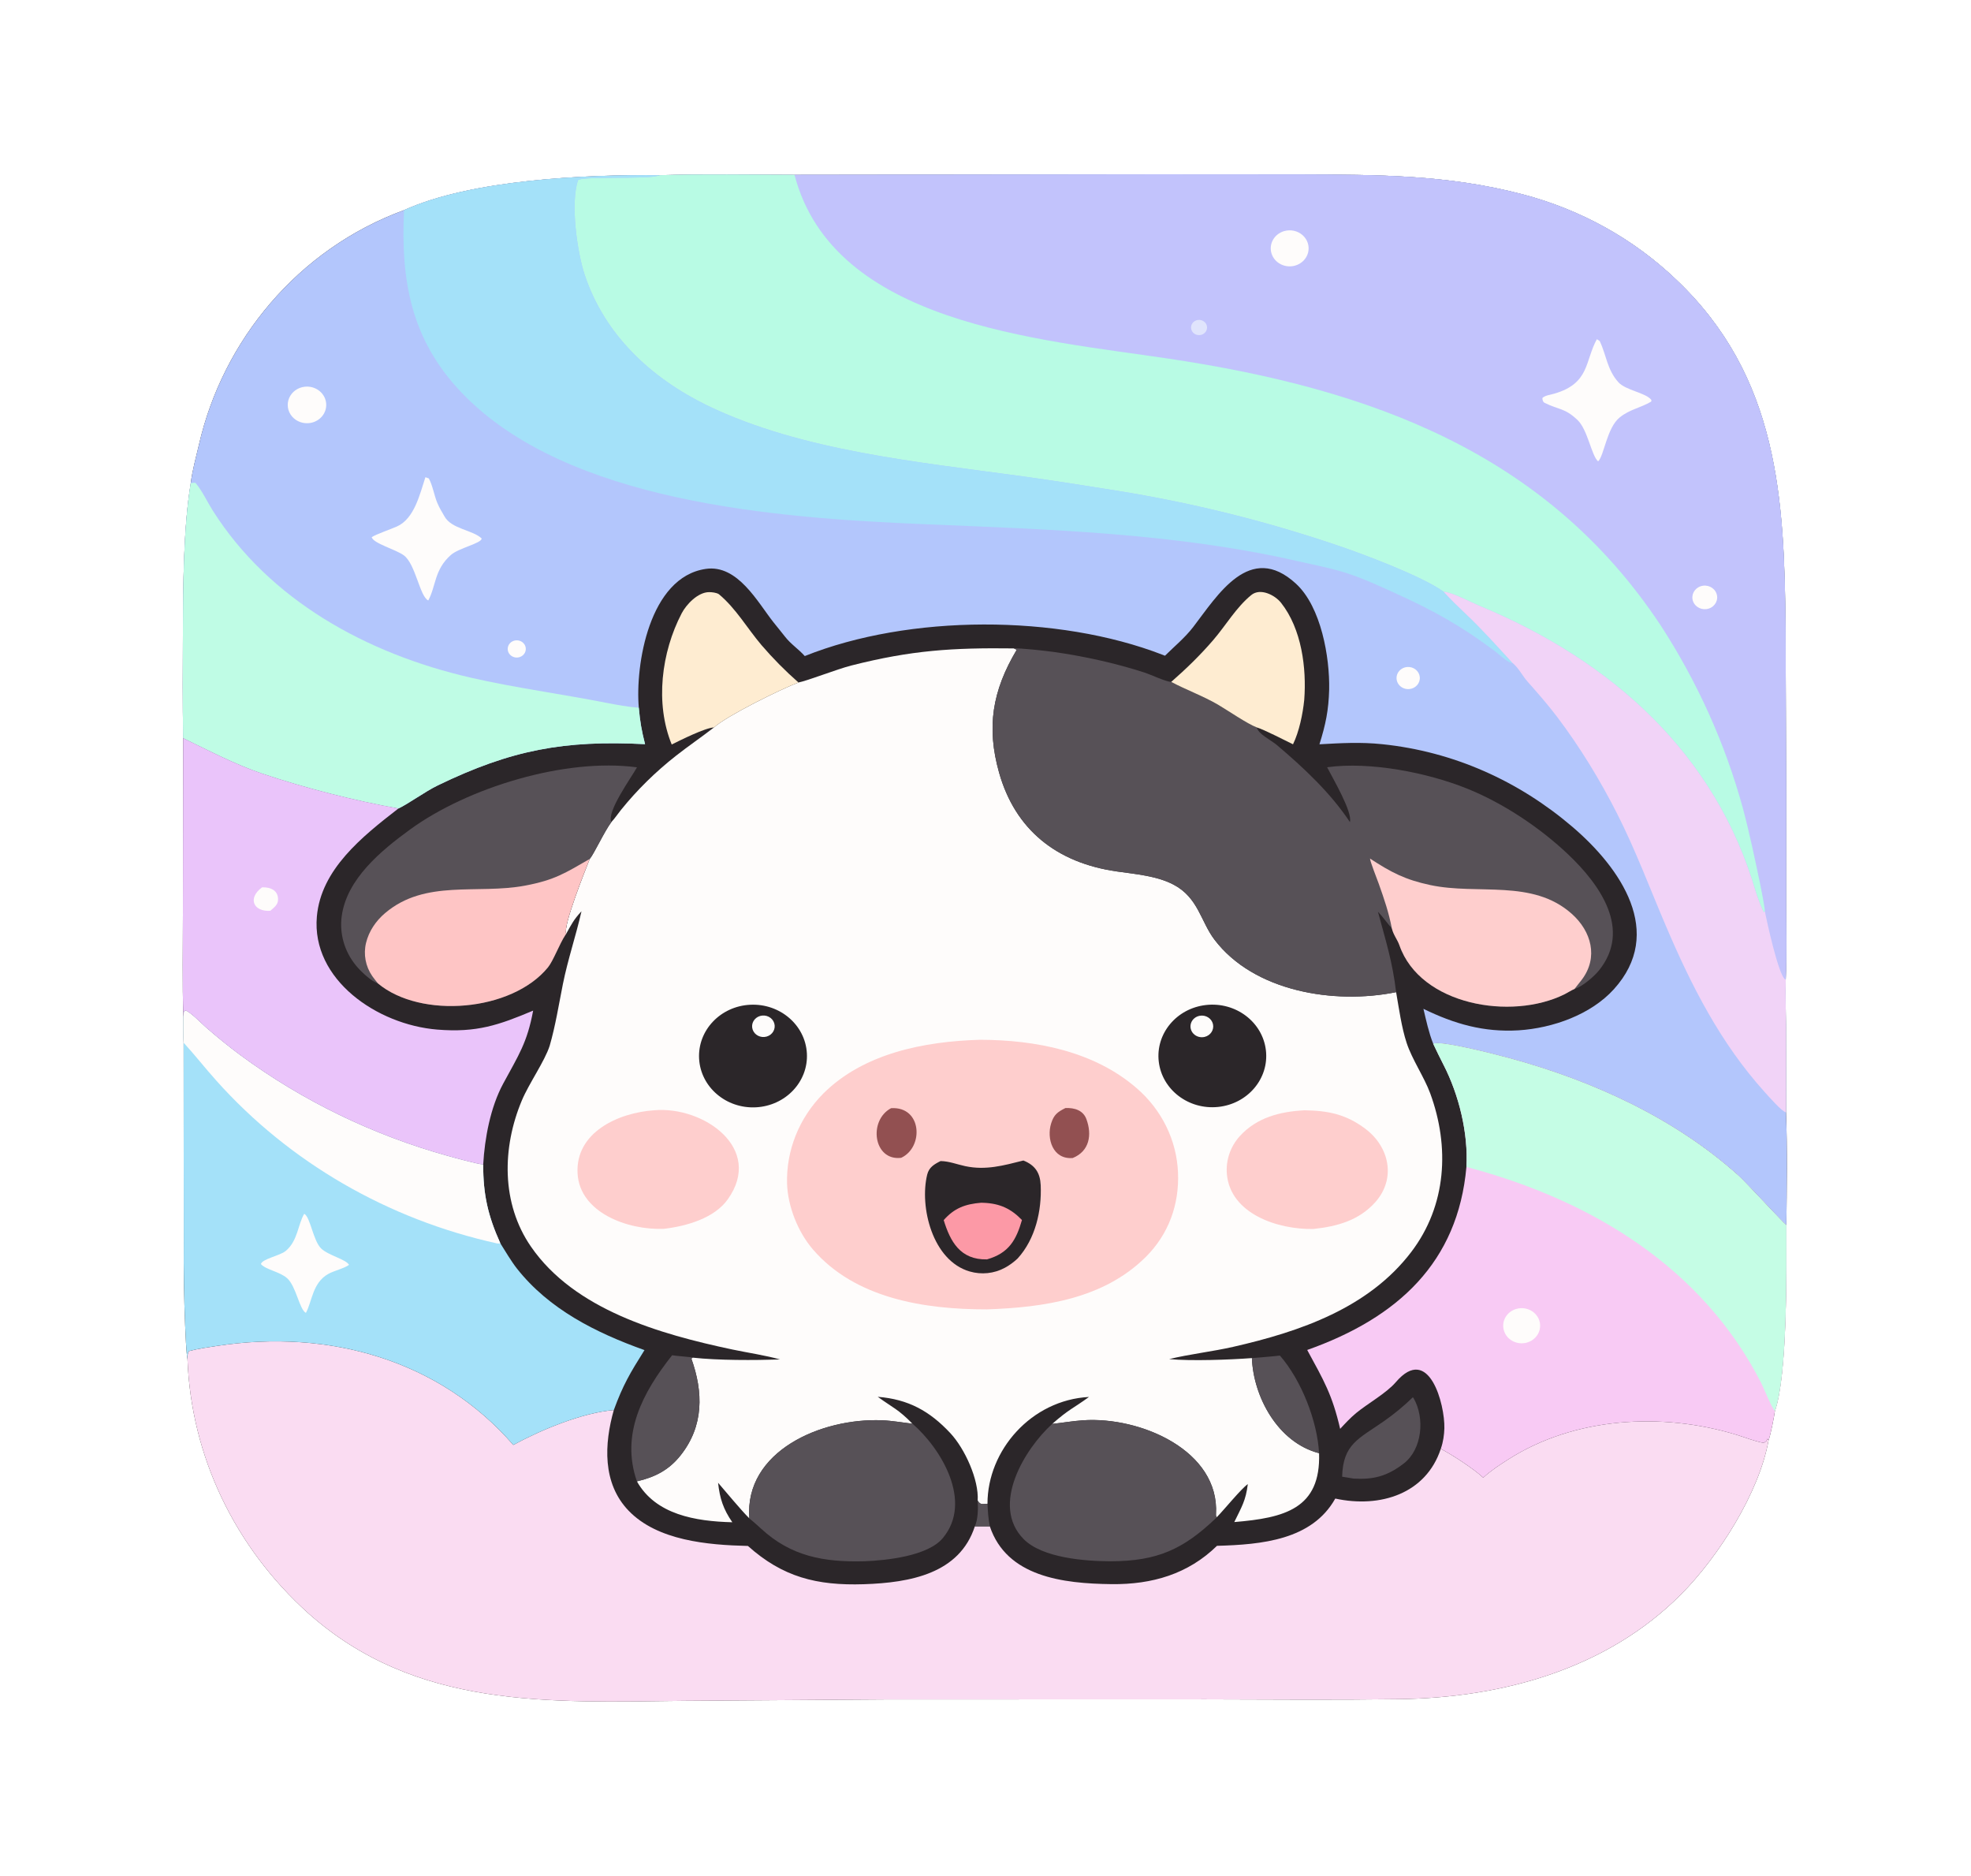
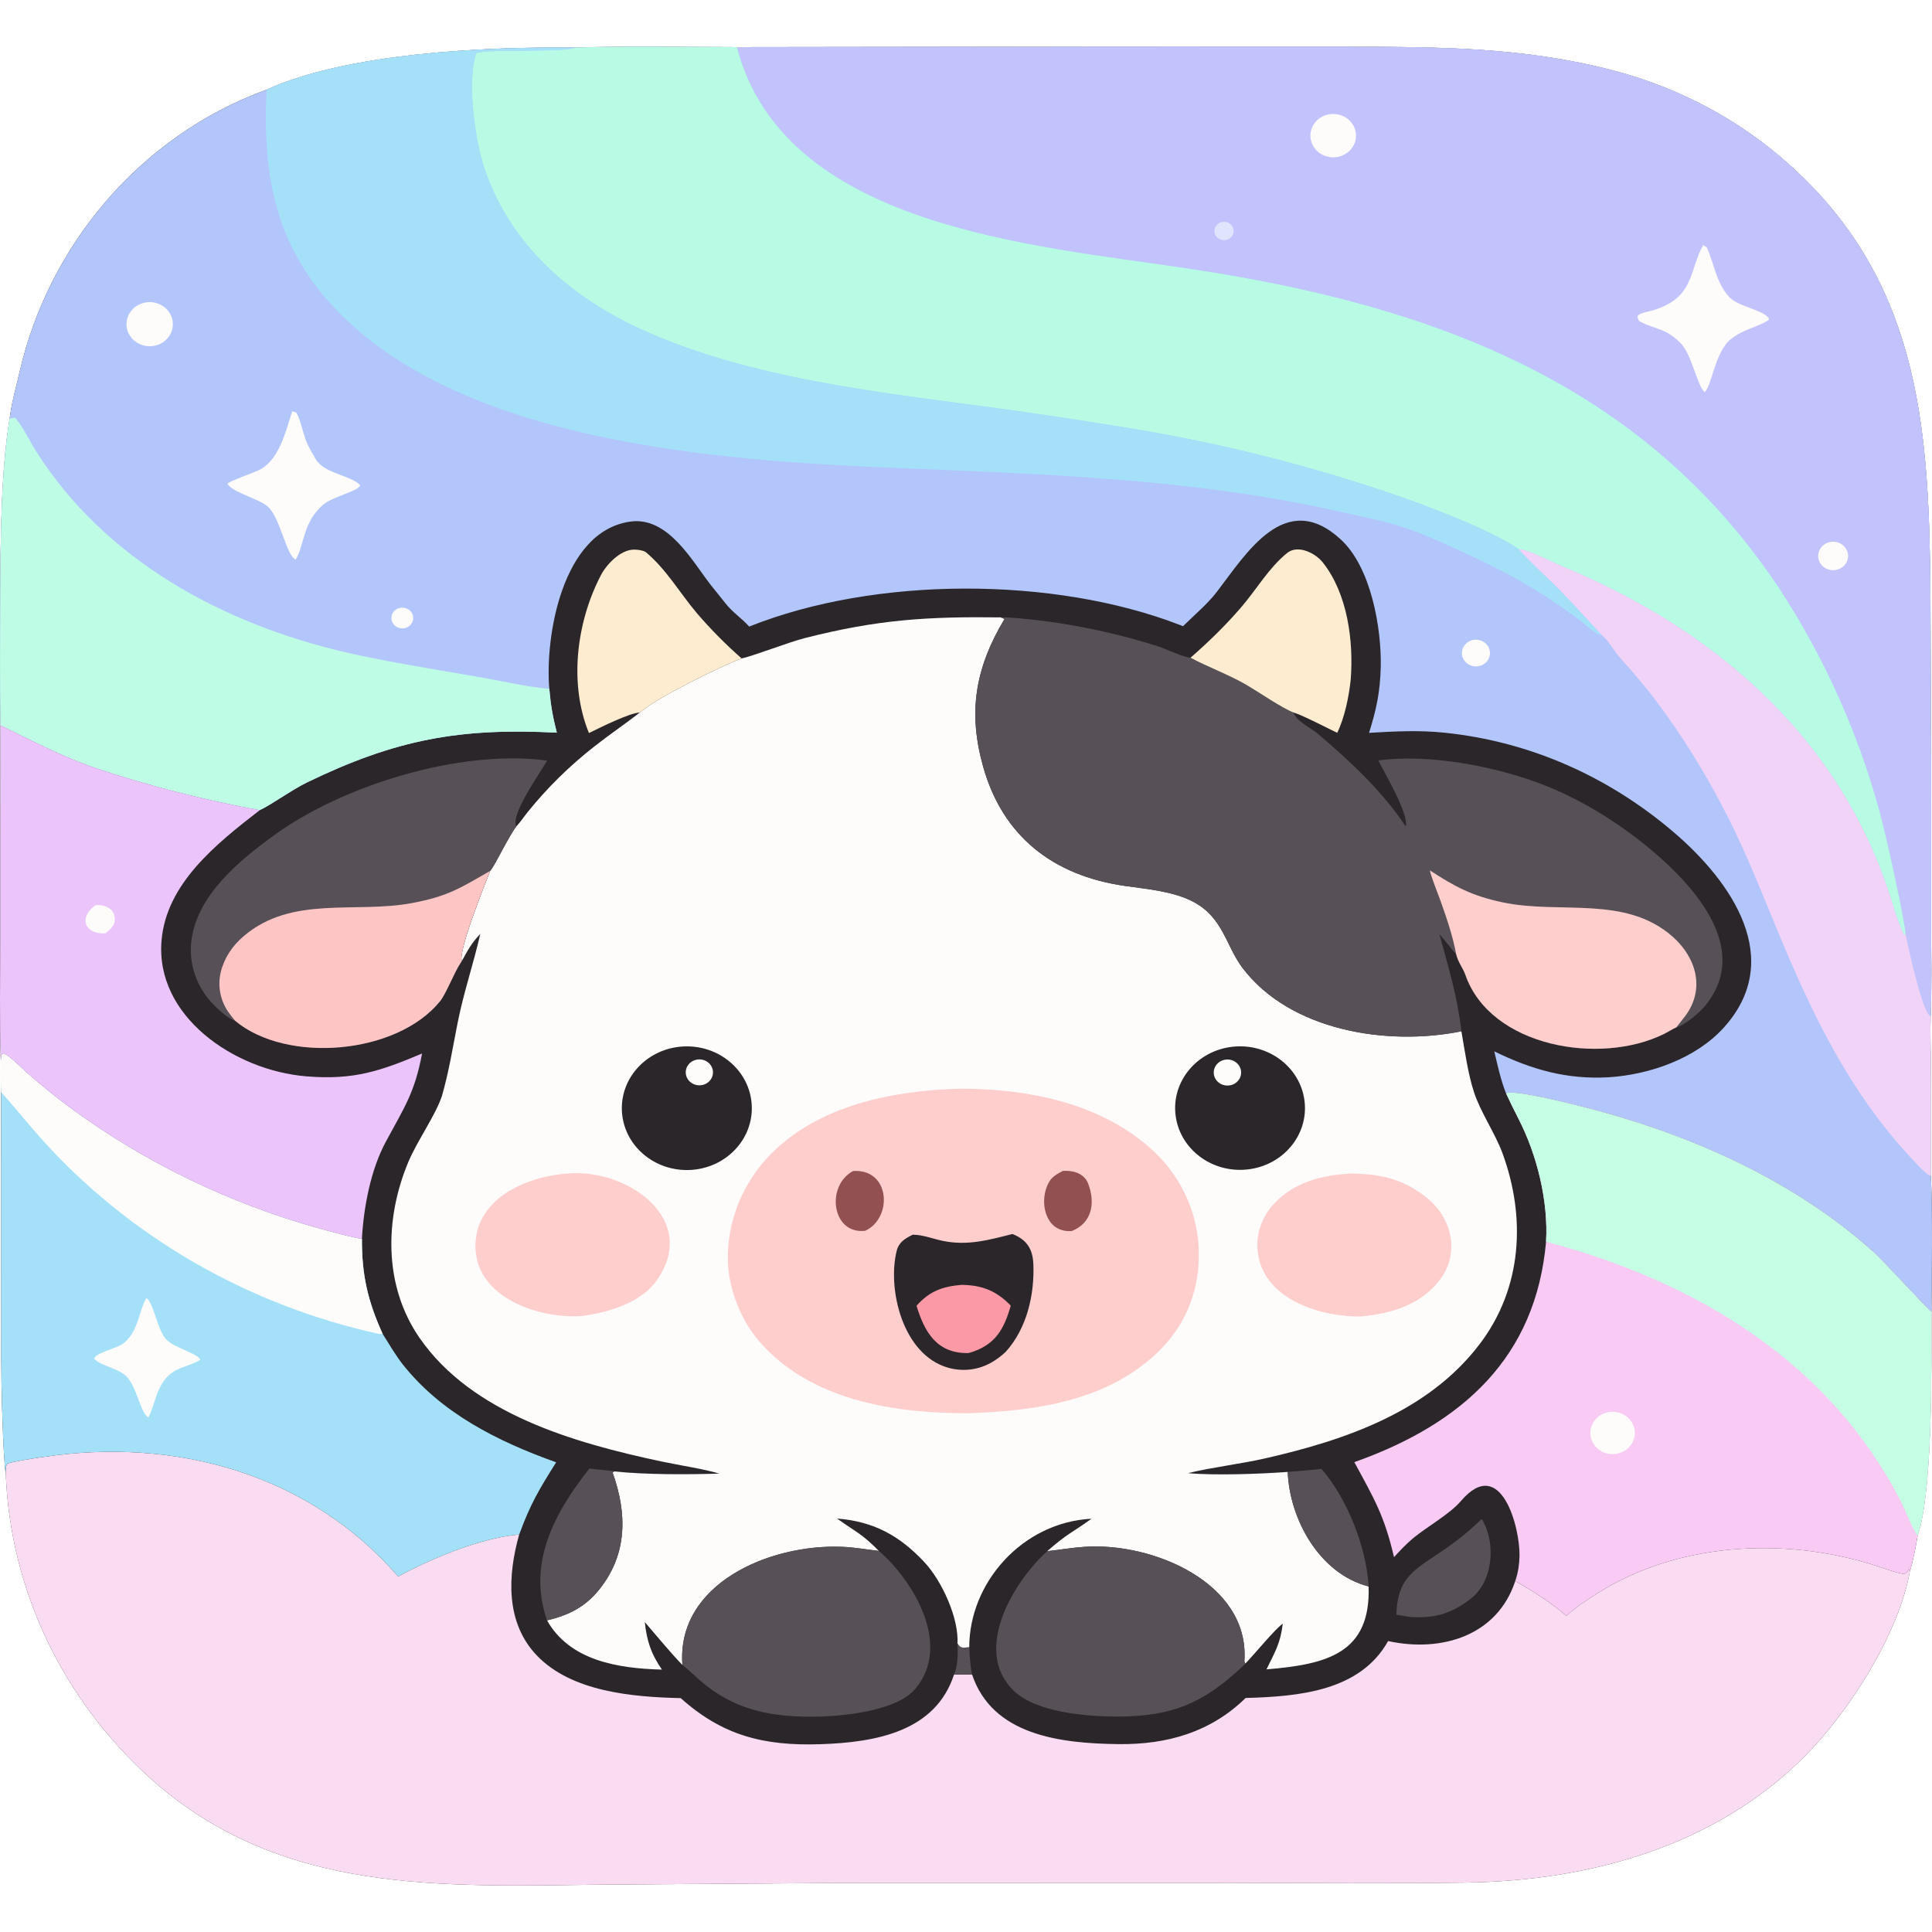
- <svg xmlns="http://www.w3.org/2000/svg" width="1294" height="1231" viewBox="0 0 1294 1231" fill="none">
+ <svg xmlns="http://www.w3.org/2000/svg" width="1053.153" height="1053.153" viewBox="119.955 89.065 1053.153 1053.153" fill="none">
  <path d="M521.613 114.758L759.751 114.43L853.238 114.494C904.164 114.713 949.972 114.558 999.495 127.52C1037.65 137.492 1072.4 156.76 1100.32 183.418C1168.01 247.445 1171.42 327.826 1172.26 412.626L1172.65 518.63L1172.62 593.148C1172.66 609.201 1173.07 627.119 1172.37 643.065C1172.07 652.382 1172.47 662.642 1172.5 672.073L1172.55 730.095C1173.46 752.857 1173.04 781.132 1172.79 804.159C1172.73 831.628 1173.7 902.104 1165.26 926.159C1164.71 930.198 1162.49 941.625 1161.09 945.382C1155.02 979.655 1128.23 1021.88 1103.44 1046.72C1055.16 1095.11 987.244 1114.37 918.664 1115.29C876.426 1115.86 834.181 1115.54 791.899 1115.41L581.52 1115.47L449.799 1116.38C360.393 1117.4 272.954 1121.86 202.33 1058.85C153.935 1015.36 125.474 955.504 123.097 892.217C122.286 888.273 121.735 874.238 121.556 869.857C120.811 851.77 120.504 833.666 120.636 815.568L120.554 684.413C120.259 679.25 120.416 672.668 120.383 667.397C119.631 645.506 120.101 621.144 120.089 599.103L120.226 484.485C119.87 461.513 119.983 437.403 120.092 414.407C120.233 384.614 120.394 346.454 125.237 317.165C126.332 308.289 128.637 300.54 130.615 291.908C146.245 223.686 195.381 163.553 265.259 137.936C309.423 117.869 384.394 114.521 433.199 114.999C461.415 114.148 493.137 114.716 521.613 114.758Z" fill="#2B2629" />
  <path d="M521.613 114.758L759.751 114.43L853.238 114.494C904.164 114.713 949.972 114.558 999.495 127.52C1037.65 137.492 1072.4 156.76 1100.32 183.418C1168.01 247.445 1171.42 327.826 1172.26 412.626L1172.65 518.63L1172.62 593.148C1172.66 609.201 1173.07 627.119 1172.37 643.065C1172.07 652.382 1172.47 662.642 1172.5 672.073L1172.55 730.095C1173.46 752.857 1173.04 781.132 1172.79 804.159C1171.4 803.432 1146.23 776.053 1141.6 771.888C1099.59 734.08 1046.01 709.508 990.959 694.559C980.18 691.632 945.22 682.712 940.93 685.104C938.024 677.843 936.305 669.771 934.511 662.179C954.786 672.073 974.019 677.633 996.93 676.287C1019.47 674.862 1044.41 665.96 1059.48 649.371C1093.23 612.194 1064.13 569.875 1032.24 542.65C997.081 512.644 954.388 493.321 907.399 488.47C893.119 486.996 880.438 487.752 866.241 488.542C870.316 475.558 872.262 466.248 872.622 452.552C873.052 431.52 867.403 398.391 850.843 383.14C820.54 355.237 799.254 390.913 783.363 411.563C777.992 418.55 770.871 424.413 764.831 430.406L763.201 429.768C694.451 403.143 596.969 403.156 528.354 430.623C524.409 426.18 519.09 422.708 515.367 417.881C512.934 414.726 510.115 411.387 507.682 408.295C497.377 395.201 484.243 370.391 463.402 373.407C426.178 378.792 416.964 436.572 419.388 464.533C420.192 473.701 421.215 479.505 423.487 488.45C370.376 485.733 335.67 492.164 287.358 515.542C279.254 519.463 267.358 528.067 261.579 530.664C232.073 525.319 200.66 517.349 172.242 507.79C154.495 501.82 136.966 492.58 120.226 484.485C119.87 461.513 119.983 437.403 120.092 414.407C120.233 384.614 120.394 346.454 125.237 317.165C126.332 308.289 128.637 300.54 130.615 291.908C146.245 223.686 195.381 163.553 265.259 137.936C309.423 117.869 384.394 114.521 433.199 114.999C461.415 114.148 493.137 114.716 521.613 114.758Z" fill="#B3C6FC" />
  <path d="M521.613 114.758L759.751 114.43L853.238 114.494C904.164 114.713 949.972 114.558 999.495 127.52C1037.65 137.492 1072.4 156.76 1100.32 183.418C1168.01 247.445 1171.42 327.827 1172.26 412.626L1172.65 518.63L1172.62 593.149C1172.66 609.201 1173.07 627.119 1172.37 643.065C1172.21 642.969 1172.04 642.879 1171.89 642.765C1167.63 639.675 1159.95 604.903 1158.68 598.079C1158.52 595.005 1156.51 584.709 1155.78 581.214C1152.31 564.527 1148.62 546.85 1144.22 530.423C1132.63 488.159 1114.47 447.778 1090.35 410.609C1015.53 297.502 900.625 255.377 767.674 235.469C681.404 222.55 547.217 212.614 521.613 114.758Z" fill="#C2C3FC" />
  <path d="M1048.37 222.64C1049 223.05 1049.63 223.46 1050.26 223.869C1054.62 233.105 1055.06 242.552 1062.44 250.832C1067.28 256.269 1080.46 257.698 1084.17 262.523C1084.14 262.871 1084.12 263.219 1084.09 263.567C1076.94 267.812 1069.99 268.641 1063.39 273.966C1054.89 280.822 1053.15 299.046 1049.21 302.843C1044.82 299.157 1042.4 281.972 1035.58 275.589C1027.06 267.613 1023.56 269.14 1014.07 264.417C1012.92 263.843 1012.64 262.464 1012.6 261.271C1014.07 259.599 1018.05 259.083 1020.47 258.382C1043.77 251.611 1040.46 237.002 1048.37 222.64Z" fill="#FEFCFB" />
  <path d="M842.989 151.721C847.26 150.448 851.923 151.46 855.196 154.371C858.469 157.282 859.84 161.641 858.791 165.783C857.736 169.925 854.432 173.209 850.123 174.381C843.577 176.163 836.747 172.607 834.788 166.403C832.836 160.199 836.494 153.655 842.989 151.721Z" fill="#FEFCFB" />
  <path d="M1116.48 384.826C1120.74 383.38 1125.43 385.515 1126.91 389.581C1128.4 393.647 1126.11 398.086 1121.82 399.466C1117.59 400.829 1112.99 398.688 1111.52 394.669C1110.05 390.65 1112.27 386.256 1116.48 384.826Z" fill="#FEFCFB" />
  <path d="M785.631 210.199C788.373 209.383 791.299 210.814 792.196 213.413C793.093 216.01 791.627 218.811 788.91 219.7C787.116 220.287 785.132 219.909 783.71 218.713C782.295 217.516 781.663 215.686 782.061 213.923C782.459 212.16 783.824 210.737 785.631 210.199Z" fill="#E0E4FC" />
  <path d="M433.199 114.999C461.415 114.148 493.137 114.716 521.613 114.758C547.217 212.614 681.403 222.55 767.674 235.469C900.625 255.377 1015.53 297.502 1090.35 410.609C1114.47 447.778 1132.63 488.159 1144.22 530.423C1148.62 546.85 1152.31 564.527 1155.78 581.214C1156.51 584.709 1158.52 595.005 1158.68 598.078L1158.09 598.874C1157.16 598.251 1153.08 586.702 1152.62 585.119C1126.44 495.397 1059.13 433.968 970.885 397.468C965.755 395.346 952.916 388.519 947.823 388.469C933.999 378.299 893.915 363.274 876.552 357.491C829.91 341.755 781.922 329.901 733.126 322.065C713.008 318.801 691.216 315.416 671.003 312.621C602.938 303.208 526.732 296.137 464.71 266.344C427.007 248.01 396.888 219.568 383.858 180.39C379.036 165.894 374.31 133.78 379.46 118.384C380.439 115.457 426.045 117.839 431.975 115.287C432.383 115.191 432.791 115.095 433.199 114.999Z" fill="#B8FBE4" />
  <path d="M265.259 137.936C309.423 117.869 384.394 114.521 433.199 114.999C432.791 115.096 432.383 115.191 431.975 115.287C426.045 117.839 380.439 115.457 379.46 118.384C374.31 133.78 379.037 165.894 383.858 180.39C396.888 219.568 427.007 248.01 464.71 266.344C526.732 296.137 602.938 303.208 671.003 312.621C691.216 315.416 713.008 318.801 733.126 322.065C781.922 329.901 829.91 341.755 876.552 357.491C893.915 363.274 933.999 378.299 947.823 388.469C952.373 393.5 957.371 398.292 962.324 402.972C973.154 413.215 982.897 424.167 992.924 435.088C990.769 435.791 983.661 429.073 981.734 427.627C959.929 411.272 941.872 401.106 916.889 389.761C906.204 384.908 894.951 379.628 883.736 376.059C873.343 372.751 862.399 370.723 851.753 368.284C771.674 349.933 688.385 347.465 606.439 344.051C510.106 340.037 372.086 329.924 303.116 257.779C269.575 222.694 263.06 183.73 265.259 137.936Z" fill="#A4E1F9" />
  <path d="M125.237 317.165C125.941 317.077 128.055 316.597 128.468 317.09C132.931 322.45 135.903 329.161 139.677 335.122C176.814 393.765 240.365 429.025 309.061 444.805C338.02 451.457 369.211 455.607 398.477 461.399C404.556 462.602 413.281 464.131 419.388 464.533C420.192 473.701 421.215 479.505 423.487 488.45C370.376 485.733 335.67 492.164 287.358 515.542C279.254 519.463 267.358 528.067 261.579 530.664C232.073 525.319 200.66 517.349 172.242 507.79C154.495 501.82 136.966 492.58 120.226 484.485C119.87 461.513 119.983 437.403 120.092 414.407C120.233 384.614 120.394 346.454 125.237 317.165Z" fill="#BFFCE5" />
  <path d="M947.823 388.469C952.916 388.519 965.755 395.346 970.885 397.468C1059.13 433.968 1126.44 495.397 1152.62 585.119C1153.08 586.702 1157.16 598.251 1158.09 598.874L1158.68 598.078C1159.95 604.903 1167.63 639.675 1171.89 642.765C1172.04 642.879 1172.21 642.969 1172.37 643.065C1172.07 652.382 1172.47 662.642 1172.5 672.073L1172.55 730.095C1170.03 729.872 1160.97 719.474 1158.67 716.937C1129.39 684.533 1110.33 646.822 1093.59 607.542C1083.14 583.038 1073.78 557.947 1061.66 534.059C1050.43 511.951 1037.49 490.701 1022.43 470.731C1016.44 462.781 1009.35 454.7 1002.72 447.224C999.495 443.58 996.999 438.343 992.924 435.088C982.897 424.167 973.154 413.215 962.324 402.972C957.371 398.292 952.373 393.5 947.823 388.469Z" fill="#F1D3F7" />
  <path d="M279.291 313.226C279.562 313.298 281.496 314.006 281.512 314.034C283.934 318.236 285.152 325.496 287.054 329.99C288.813 334.148 290.08 335.799 291.849 339.008C296.404 347.276 310.64 347.911 316.248 353.486C315.929 356.712 301.202 359.661 295.975 364.3C285.025 374.02 286.338 384.608 281.158 394.135C275.537 391.492 272.832 370.113 265.065 364.475C259.708 360.586 245.197 356.729 244.018 352.622C246.455 350.835 256.455 347.415 260.557 345.585C272.07 340.446 275.607 324.397 279.291 313.226Z" fill="#FEFCFB" />
  <path d="M199.954 253.852C206.756 253.034 213.003 257.522 214.035 263.97C215.067 270.417 210.509 276.472 203.76 277.618C199.239 278.385 194.637 276.759 191.738 273.372C188.839 269.983 188.099 265.366 189.807 261.311C191.513 257.256 195.398 254.4 199.954 253.852Z" fill="#FEFCFB" />
  <path d="M923.94 437.799C928.104 437.509 931.737 440.443 932.116 444.393C932.495 448.344 929.475 451.855 925.33 452.285C922.582 452.57 919.89 451.423 918.279 449.283C916.674 447.144 916.402 444.345 917.577 441.964C918.753 439.584 921.185 437.991 923.94 437.799Z" fill="#FEFCFB" />
  <path d="M337.701 420.492C340.755 419.699 343.927 421.323 344.914 424.185C345.9 427.048 344.355 430.144 341.399 431.225C339.35 431.975 337.034 431.589 335.374 430.222C333.714 428.856 332.982 426.73 333.468 424.693C333.956 422.657 335.583 421.042 337.701 420.492Z" fill="#FEFCFB" />
  <path d="M524.207 447.972C529.875 446.926 549.554 439.21 558.786 436.86C598.447 426.765 625.492 425.107 665.538 425.607L667.522 426.467C651.379 453.479 647.562 477.491 655.922 507.141C666.461 544.499 693.528 566.341 733.309 572.011C745.554 573.756 759.486 574.905 770.41 580.629C786.73 589.205 788.196 604.711 797.314 616.744C823.15 650.837 875.876 659.487 916.579 651.234C918.437 661.891 920.143 674.393 923.491 684.563C927.068 695.431 935.022 706.941 938.952 717.629C951.823 752.647 949.845 791.218 926.429 821.891C898.559 858.406 853.945 873.956 809.559 884.054C796.107 887.113 780.305 888.953 767.561 892.09C782.074 893.449 807.41 892.511 821.911 891.423C822.846 916.632 838.8 946.818 866.001 953.851C867.195 990.378 843.204 996.329 810.336 999.051C815.169 989.074 817.867 985.046 819.213 974.143C814.936 977.064 803.872 990.739 798.792 995.914C798.35 994.892 798.255 995.012 798.312 993.99C800.82 952.144 748.732 929.718 711.144 932.248C703.998 932.735 697.73 933.889 690.793 934.622C702.02 924.771 704.447 924.572 714.948 916.933C677.151 918.91 648.276 951.921 648.302 987.03C644.7 987.198 643.714 987.908 641.869 984.962C642.729 971.336 633.46 950.887 623.876 940.645C610.368 926.207 596.383 918.441 576.256 916.837C586.419 924.194 589.608 924.885 599.035 934.484C592.183 933.739 586.055 932.531 579.047 932.248C539.228 930.637 488.649 952.474 491.942 996.617C486.119 990.811 477.093 979.763 471.437 973.259C472.53 983.538 474.871 990.618 480.784 999.184C456.569 998.553 430.468 994.219 418.146 972.34C430.254 969.497 439.207 964.832 446.784 955.305C462.185 935.945 461.746 913.747 453.897 891.76L454.775 891.129C471.684 892.98 495.198 892.878 512.079 892.331C503.524 889.794 490.195 887.775 480.909 885.809C432.777 875.621 377.119 859.62 348.591 818.272C328.97 789.836 329.617 753.266 342.591 722.341C347.299 711.119 357.578 696.645 360.872 686.433C364.703 673.203 366.837 659.499 369.538 645.992C372.76 629.878 378.165 614.057 381.755 598.146C376.707 603.539 375.284 606.508 371.7 612.951C369.437 607.926 384.314 570.967 387.141 563.803C389.932 560.618 396.681 545.854 401.372 539.587C403.622 537.224 405.552 534.255 407.628 531.693C418.279 518.474 430.353 506.629 443.854 496.024C452.022 489.609 460.531 483.826 468.737 477.48C477.119 469.868 512.622 452.317 524.207 447.972Z" fill="#FEFCFB" />
  <path d="M643.392 682.49C680.02 682.586 718.132 690.009 746.034 714.076C762.664 728.34 772.527 748.385 773.386 769.663C774.29 790.521 767.264 810.224 751.967 825.299C724.368 852.498 685.498 858.16 647.948 859.446C606.636 859.506 561.29 852.203 533.662 820.064C523.806 808.595 517.235 791.813 516.724 777.045C516.092 755.118 524.612 733.839 540.419 717.875C566.829 691.452 606.577 683.542 643.392 682.49Z" fill="#FECECD" />
  <path d="M617.51 762.102C623.143 762.18 628.209 764.266 633.7 765.438C647.227 768.311 658.853 765.011 671.869 761.735C679.603 764.807 682.876 769.868 683.236 777.922C683.969 794.572 679.818 813.169 668.103 826.038C665.728 828.304 662.644 830.594 659.7 832.157C652.687 835.956 644.327 836.828 636.613 834.567C612.054 827.451 603.587 792.011 608.716 771.022C609.894 766.201 613.287 764.2 617.51 762.102Z" fill="#2B2629" />
  <path d="M644.163 789.451C644.681 789.463 645.199 789.481 645.724 789.499C656.414 789.908 663.782 793.376 670.934 800.793C667.187 813.879 662.316 822.57 647.979 826.633C630.363 827.03 623.846 814.822 619.56 800.859C626.516 792.949 633.738 790.304 644.163 789.451Z" fill="#FC99A6" />
  <path d="M585.02 727.39C605.365 726.098 606.644 753.032 591.614 759.974C573.385 762.168 569.912 735.39 585.02 727.39Z" fill="#925051" />
  <path d="M699.449 727.306C705.552 727.017 711.125 728.857 713.242 734.573C717.071 744.917 715.219 755.671 704.257 760.1C691.026 761.182 686.989 747.201 690.11 737.338C691.905 731.682 694.192 729.945 699.449 727.306Z" fill="#925051" />
  <path d="M856.529 728.772C872.104 729.013 883.755 731.429 896.316 740.86C912.283 752.839 916.649 773.745 902.843 789.162C892.26 800.967 878.024 805.019 862.298 806.666C838.674 807.171 807.701 796.58 805.464 770.613C804.7 761.567 807.758 752.611 813.963 745.717C825.152 733.503 840.215 729.614 856.529 728.772Z" fill="#FECECD" />
  <path d="M429.483 728.76C461.858 725.899 501.717 753.765 477.745 787.293C468.968 799.567 450.916 804.802 435.894 806.575C412.071 807.549 380.662 795.966 379.191 770.301C377.649 743.366 405.724 730.365 429.483 728.76Z" fill="#FECECD" />
  <path d="M492.508 659.499C512.039 658.531 528.701 672.8 529.734 691.38C530.769 709.959 515.783 725.821 496.253 726.819C476.703 727.817 460.008 713.541 458.973 694.944C457.938 676.341 472.956 660.472 492.508 659.499Z" fill="#2B2629" />
  <path d="M499.003 666.868C502.937 665.72 507.105 667.829 508.294 671.58C509.483 675.325 507.24 679.28 503.293 680.392C499.377 681.492 495.261 679.376 494.082 675.655C492.902 671.941 495.101 668.01 499.003 666.868Z" fill="#FEFCFB" />
  <path d="M791.81 659.661C811.296 657.497 828.912 670.817 831.085 689.366C833.265 707.909 819.169 724.601 799.664 726.579C780.298 728.538 762.91 715.248 760.749 696.837C758.589 678.42 772.47 661.807 791.81 659.661Z" fill="#2B2629" />
  <path d="M787.602 666.748C791.589 666.002 795.469 668.425 796.334 672.199C797.2 675.974 794.736 679.713 790.793 680.62C788.158 681.227 785.391 680.428 783.552 678.535C781.72 676.647 781.101 673.96 781.941 671.514C782.782 669.062 784.949 667.241 787.602 666.748Z" fill="#FEFCFB" />
  <path d="M123.097 892.217C123.157 890.341 122.919 888.279 123.978 886.855C129.943 885.238 136.475 884.342 142.61 883.405C216.252 872.165 288.719 892.8 337 948.435C354.903 938.662 382.287 927.205 402.971 925.546C396.717 947.63 395.304 973.56 412.727 991.622C431.654 1011.25 464.593 1014.12 491.024 1014.73C513.801 1035.13 536.194 1040.86 567.138 1039.85C597.81 1038.85 629.948 1032.81 640.006 1001.88L649.837 1001.86C660.919 1034.91 697.654 1039.44 729.77 1039.8C756.466 1040.09 780.014 1033.17 798.976 1014.65C828.293 1013.84 861.363 1010.86 876.634 983.628C906.293 990.053 936.242 980.388 945.909 950.972C953.352 954.842 967.72 964.219 973.76 969.905C978.689 965.343 984.508 961.562 990.258 957.89C1033.75 930.168 1091.02 926.754 1140.05 941.757C1146.13 943.614 1151.51 945.868 1157.82 947.095C1160.04 945.7 1159.26 946.596 1160.35 944.396L1161.09 945.382C1155.02 979.655 1128.23 1021.88 1103.44 1046.72C1055.16 1095.11 987.244 1114.37 918.664 1115.29C876.426 1115.86 834.181 1115.54 791.899 1115.41L581.52 1115.47L449.799 1116.38C360.393 1117.4 272.954 1121.86 202.33 1058.85C153.935 1015.36 125.474 955.504 123.097 892.217Z" fill="#FADCF2" />
  <path d="M665.538 425.607C669.348 425.251 687.147 427.274 691.759 427.922C711.763 430.735 732.38 435.305 751.544 441.499C755.695 442.865 765.235 447.429 768.925 447.594C777.98 452.502 790.067 456.903 799.816 462.652C806.286 466.468 818.992 475.2 825.14 477.477C826.056 481.872 834.39 485.732 838.225 488.978C855.885 503.918 873.545 520.432 886.232 539.574C888.14 533.167 874.928 510.748 871.276 503.612C899.45 499.71 937.114 507.122 963.209 517.632C987.307 527.337 1011.41 543.583 1029.66 560.939C1050.67 580.93 1071.23 610.12 1049.85 636.862C1046.6 640.913 1038.73 647.724 1033.69 649.142C1032.12 649.719 1028.84 651.781 1027.14 652.622C992.071 670.023 932.464 659.697 918.772 620.519C917.401 616.594 914.898 613.883 913.78 609.411C910.684 605.877 907.778 601.693 904.65 598.443C909.73 617.447 914.21 631.164 916.579 651.234C875.876 659.487 823.15 650.837 797.314 616.744C788.196 604.711 786.731 589.205 770.41 580.629C759.486 574.905 745.554 573.756 733.309 572.011C693.528 566.341 666.461 544.499 655.922 507.141C647.562 477.491 651.379 453.479 667.522 426.467L665.538 425.607Z" fill="#575157" />
  <path d="M899.425 563.54C913.414 572.657 922.493 577.426 939.066 580.948C970.323 587.591 1006 576.785 1031.85 599.768C1044.81 611.292 1049.49 628.441 1038.52 643.005C1036.94 645.079 1035.33 647.122 1033.69 649.142C1032.12 649.719 1028.84 651.781 1027.14 652.622C992.071 670.023 932.463 659.697 918.772 620.519C917.4 616.594 914.898 613.883 913.78 609.411C911.739 598.796 908.801 590.295 905.193 580.111C904.113 577.05 899.696 566.065 899.425 563.54Z" fill="#FECECD" />
  <path d="M940.93 685.104C945.22 682.712 980.18 691.632 990.959 694.559C1046.01 709.508 1099.59 734.08 1141.6 771.888C1146.23 776.053 1171.4 803.432 1172.79 804.159C1172.73 831.628 1173.7 902.104 1165.26 926.159C1164.71 930.198 1162.49 941.625 1161.09 945.382L1160.35 944.396C1159.26 946.596 1160.04 945.7 1157.82 947.095C1151.51 945.868 1146.13 943.614 1140.05 941.757C1091.02 926.754 1033.75 930.168 990.258 957.89C984.508 961.562 978.689 965.343 973.76 969.905C967.72 964.219 953.352 954.842 945.909 950.972C947.552 946.331 948.12 941.661 948.253 937.556C948.689 921.94 938.156 881.818 916.415 907.195C910.172 914.486 897.927 921.23 890.371 927.47C886.485 930.679 883.237 934.22 879.844 937.874C874.6 915.382 869.198 906.306 858.204 886.092C917.773 864.994 957.168 828.527 962.728 765.949C964.005 743.895 957.882 718.698 947.71 698.935C945.359 694.373 943.116 689.739 940.93 685.104Z" fill="#F8CAF4" />
  <path d="M940.93 685.104C945.22 682.712 980.18 691.632 990.959 694.559C1046.01 709.508 1099.59 734.08 1141.6 771.888C1146.23 776.053 1171.4 803.432 1172.79 804.159C1172.73 831.628 1173.7 902.104 1165.26 926.159C1163.54 924.963 1157.9 910.97 1156.29 907.82C1117.96 832.698 1046.16 788.008 962.728 765.949C964.005 743.895 957.882 718.698 947.71 698.935C945.359 694.373 943.116 689.739 940.93 685.104Z" fill="#C5FDE5" />
  <path d="M995.319 859.194C999.476 857.925 1004.03 858.887 1007.23 861.706C1010.44 864.525 1011.81 868.763 1010.82 872.808C1009.83 876.853 1006.62 880.075 1002.44 881.253C996.064 883.038 989.36 879.612 987.414 873.571C985.462 867.524 988.988 861.117 995.319 859.194Z" fill="#FEFCFB" />
  <path d="M120.383 667.397L120.758 664.049L121.722 663.309C124.42 663.754 132.133 671.652 134.755 673.954C142.162 680.488 149.859 686.721 157.825 692.636C198.519 722.617 244.77 745.062 294.174 758.796C298.752 760.052 313.012 764.025 317.239 764.38C317.154 783.987 320.365 798.112 328.512 816.127C331.648 821.127 335.769 828.076 339.359 832.632C360.402 859.332 391.05 874.731 423.122 886.182C413.63 901.293 409.116 908.842 402.971 925.546C382.287 927.205 354.903 938.662 337 948.435C288.719 892.8 216.252 872.165 142.61 883.405C136.475 884.342 129.943 885.238 123.978 886.855C122.919 888.279 123.157 890.341 123.097 892.217C122.286 888.273 121.735 874.238 121.556 869.857C120.811 851.77 120.504 833.666 120.636 815.568L120.554 684.413C120.259 679.25 120.416 672.668 120.383 667.397Z" fill="#A4E1F9" />
  <path d="M120.383 667.397L120.758 664.049L121.722 663.309C124.42 663.754 132.133 671.652 134.755 673.954C142.162 680.488 149.859 686.721 157.825 692.636C198.519 722.617 244.77 745.062 294.174 758.796C298.752 760.052 313.012 764.025 317.239 764.38C317.154 783.987 320.365 798.112 328.512 816.127C328.031 816.169 326.947 816.289 326.492 816.193C254.529 800.378 189.853 762.835 142.002 709.28C134.438 700.816 128.003 692.564 120.554 684.413C120.259 679.25 120.416 672.668 120.383 667.397Z" fill="#FEFCFB" />
  <path d="M199.728 796.712C203.734 798.767 205.582 814.431 210.854 819.499C215.61 824.073 227.237 826.585 229.12 830.234C226.29 832.434 218.951 834.213 215.438 836.22C205.133 842.111 204.971 854.078 200.834 861.76C196.543 859.596 194.453 844.245 188.473 838.967C183.556 834.628 174.736 833.54 171.276 829.717C172.295 826.201 183.75 824.277 187.577 821.097C195.548 814.462 195.518 803.816 199.728 796.712Z" fill="#FEFCFB" />
  <path d="M120.226 484.485C136.966 492.58 154.495 501.82 172.242 507.79C200.66 517.349 232.073 525.319 261.579 530.664C237.546 549.252 210.748 570.703 208.027 601.603C204.381 642.999 247.639 672.59 287.034 675.8C312.982 677.922 327.518 672.824 350.016 663.346C346.127 684.437 340.446 692.6 330.307 711.371C322.014 726.729 318.194 747.093 317.238 764.38C313.011 764.025 298.752 760.052 294.174 758.796C244.77 745.062 198.519 722.617 157.825 692.636C149.859 686.721 142.162 680.488 134.755 673.954C132.133 671.652 124.42 663.754 121.722 663.309L120.758 664.049L120.383 667.397C119.631 645.506 120.101 621.144 120.089 599.103L120.226 484.485Z" fill="#EAC4FA" />
  <path d="M172.046 582.435C177.491 582.217 182.738 584.368 182.538 590.622C182.431 593.968 179.901 595.674 177.45 597.839C166.331 598.528 162.389 589.55 172.046 582.435Z" fill="#FEFCFB" />
  <path d="M248.104 645.482C243.652 644.171 236.523 637.253 233.59 633.604C226.08 624.396 222.759 612.705 224.369 601.146C227.767 576.93 249.945 558.474 269.292 544.41C306.918 517.058 370.829 497.314 418.19 503.659C414.601 510.22 398.081 532.899 401.373 539.587C396.681 545.854 389.932 560.618 387.141 563.803C384.314 570.967 369.437 607.926 371.7 612.951L371.16 613.751C367.297 619.575 363.219 630.707 359.728 634.981C336.005 664.031 276.15 668.941 248.104 645.482Z" fill="#575157" />
  <path d="M248.104 645.482C246.879 643.967 245.524 642.308 244.414 640.721C239.976 634.284 238.495 626.398 240.315 618.896C242.19 611.226 246.676 604.554 252.839 599.325C279.208 576.945 313.49 587.203 344.74 581.301C364.24 577.619 371.006 573.076 387.141 563.803C384.314 570.967 369.437 607.927 371.7 612.951L371.16 613.751C367.297 619.575 363.219 630.707 359.728 634.981C336.005 664.031 276.15 668.942 248.104 645.482Z" fill="#FEC5C5" />
  <path d="M491.942 996.617C488.649 952.474 539.228 930.637 579.047 932.248C586.055 932.531 592.183 933.739 599.035 934.484C617.791 950.707 639.001 985.654 618.941 1009.62C609.083 1021.41 581.946 1024.22 567.711 1024.78C540.972 1025.52 519.307 1021.56 499.676 1003.39C497.496 1001.37 494.266 998.499 491.942 996.617Z" fill="#575157" />
  <path d="M690.793 934.622C697.73 933.889 703.998 932.735 711.144 932.248C748.732 929.718 800.82 952.144 798.312 993.99C798.255 995.012 798.35 994.892 798.792 995.914C798.533 996.184 798.274 996.461 798.021 996.731C776.83 1016.86 759.966 1024.69 729.24 1024.8C712.692 1024.74 684.348 1022.73 672.021 1010.21C650.02 987.859 672.975 950.749 690.793 934.622Z" fill="#575157" />
  <path d="M440.994 488.666C429.983 461.703 434.166 428.207 447.534 402.571C450.608 396.675 458.248 388.641 465.587 388.667C467.425 388.673 470.255 388.967 471.925 389.991C483.19 399.358 490.487 412.298 499.916 423.411C507.4 432.128 515.516 440.336 524.207 447.972C512.622 452.317 477.119 469.868 468.737 477.48C462.987 477.672 446.746 485.84 440.994 488.666Z" fill="#FEECD1" />
  <path d="M768.925 447.594C779.003 438.754 787.767 430.256 796.461 420.184C804.814 410.499 811.612 398.583 821.532 390.541C827.452 385.745 836.98 390.55 841.03 395.665C854.558 412.729 857.85 438.543 856.258 459.345C855.323 468.584 852.947 480.203 848.884 488.54C843.905 486.118 829.575 478.743 825.14 477.477C818.992 475.2 806.286 466.468 799.816 462.652C790.067 456.903 777.98 452.502 768.925 447.594Z" fill="#FEECD1" />
  <path d="M441.262 889.566C444.13 890.083 453.322 890.642 454.775 891.129L453.897 891.76C461.746 913.747 462.185 935.945 446.784 955.305C439.207 964.832 430.254 969.497 418.147 972.34C407.38 941.33 421.902 914.017 441.262 889.566Z" fill="#575157" />
  <path d="M821.911 891.423C827.869 890.9 834.396 890.455 840.291 889.782C854.508 906.107 864.87 932.885 866.001 953.851C838.8 946.818 822.846 916.632 821.911 891.423Z" fill="#575157" />
  <path d="M641.869 984.962C643.714 987.908 644.7 987.198 648.302 987.03C648.599 992.554 648.769 996.455 649.837 1001.86L640.006 1001.88C642.129 997.182 642.192 990.017 641.869 984.962Z" fill="#575157" />
  <path d="M927.535 917.173C927.693 917.329 927.851 917.48 928.003 917.636C935.616 930.799 933.708 951.272 921.59 960.613C910.299 969.316 901.162 971.222 888.614 970.512L881.133 969.268C881.733 947.78 891.975 944.432 908.359 932.987C915.195 928.227 921.615 922.937 927.535 917.173Z" fill="#575157" />
</svg>
